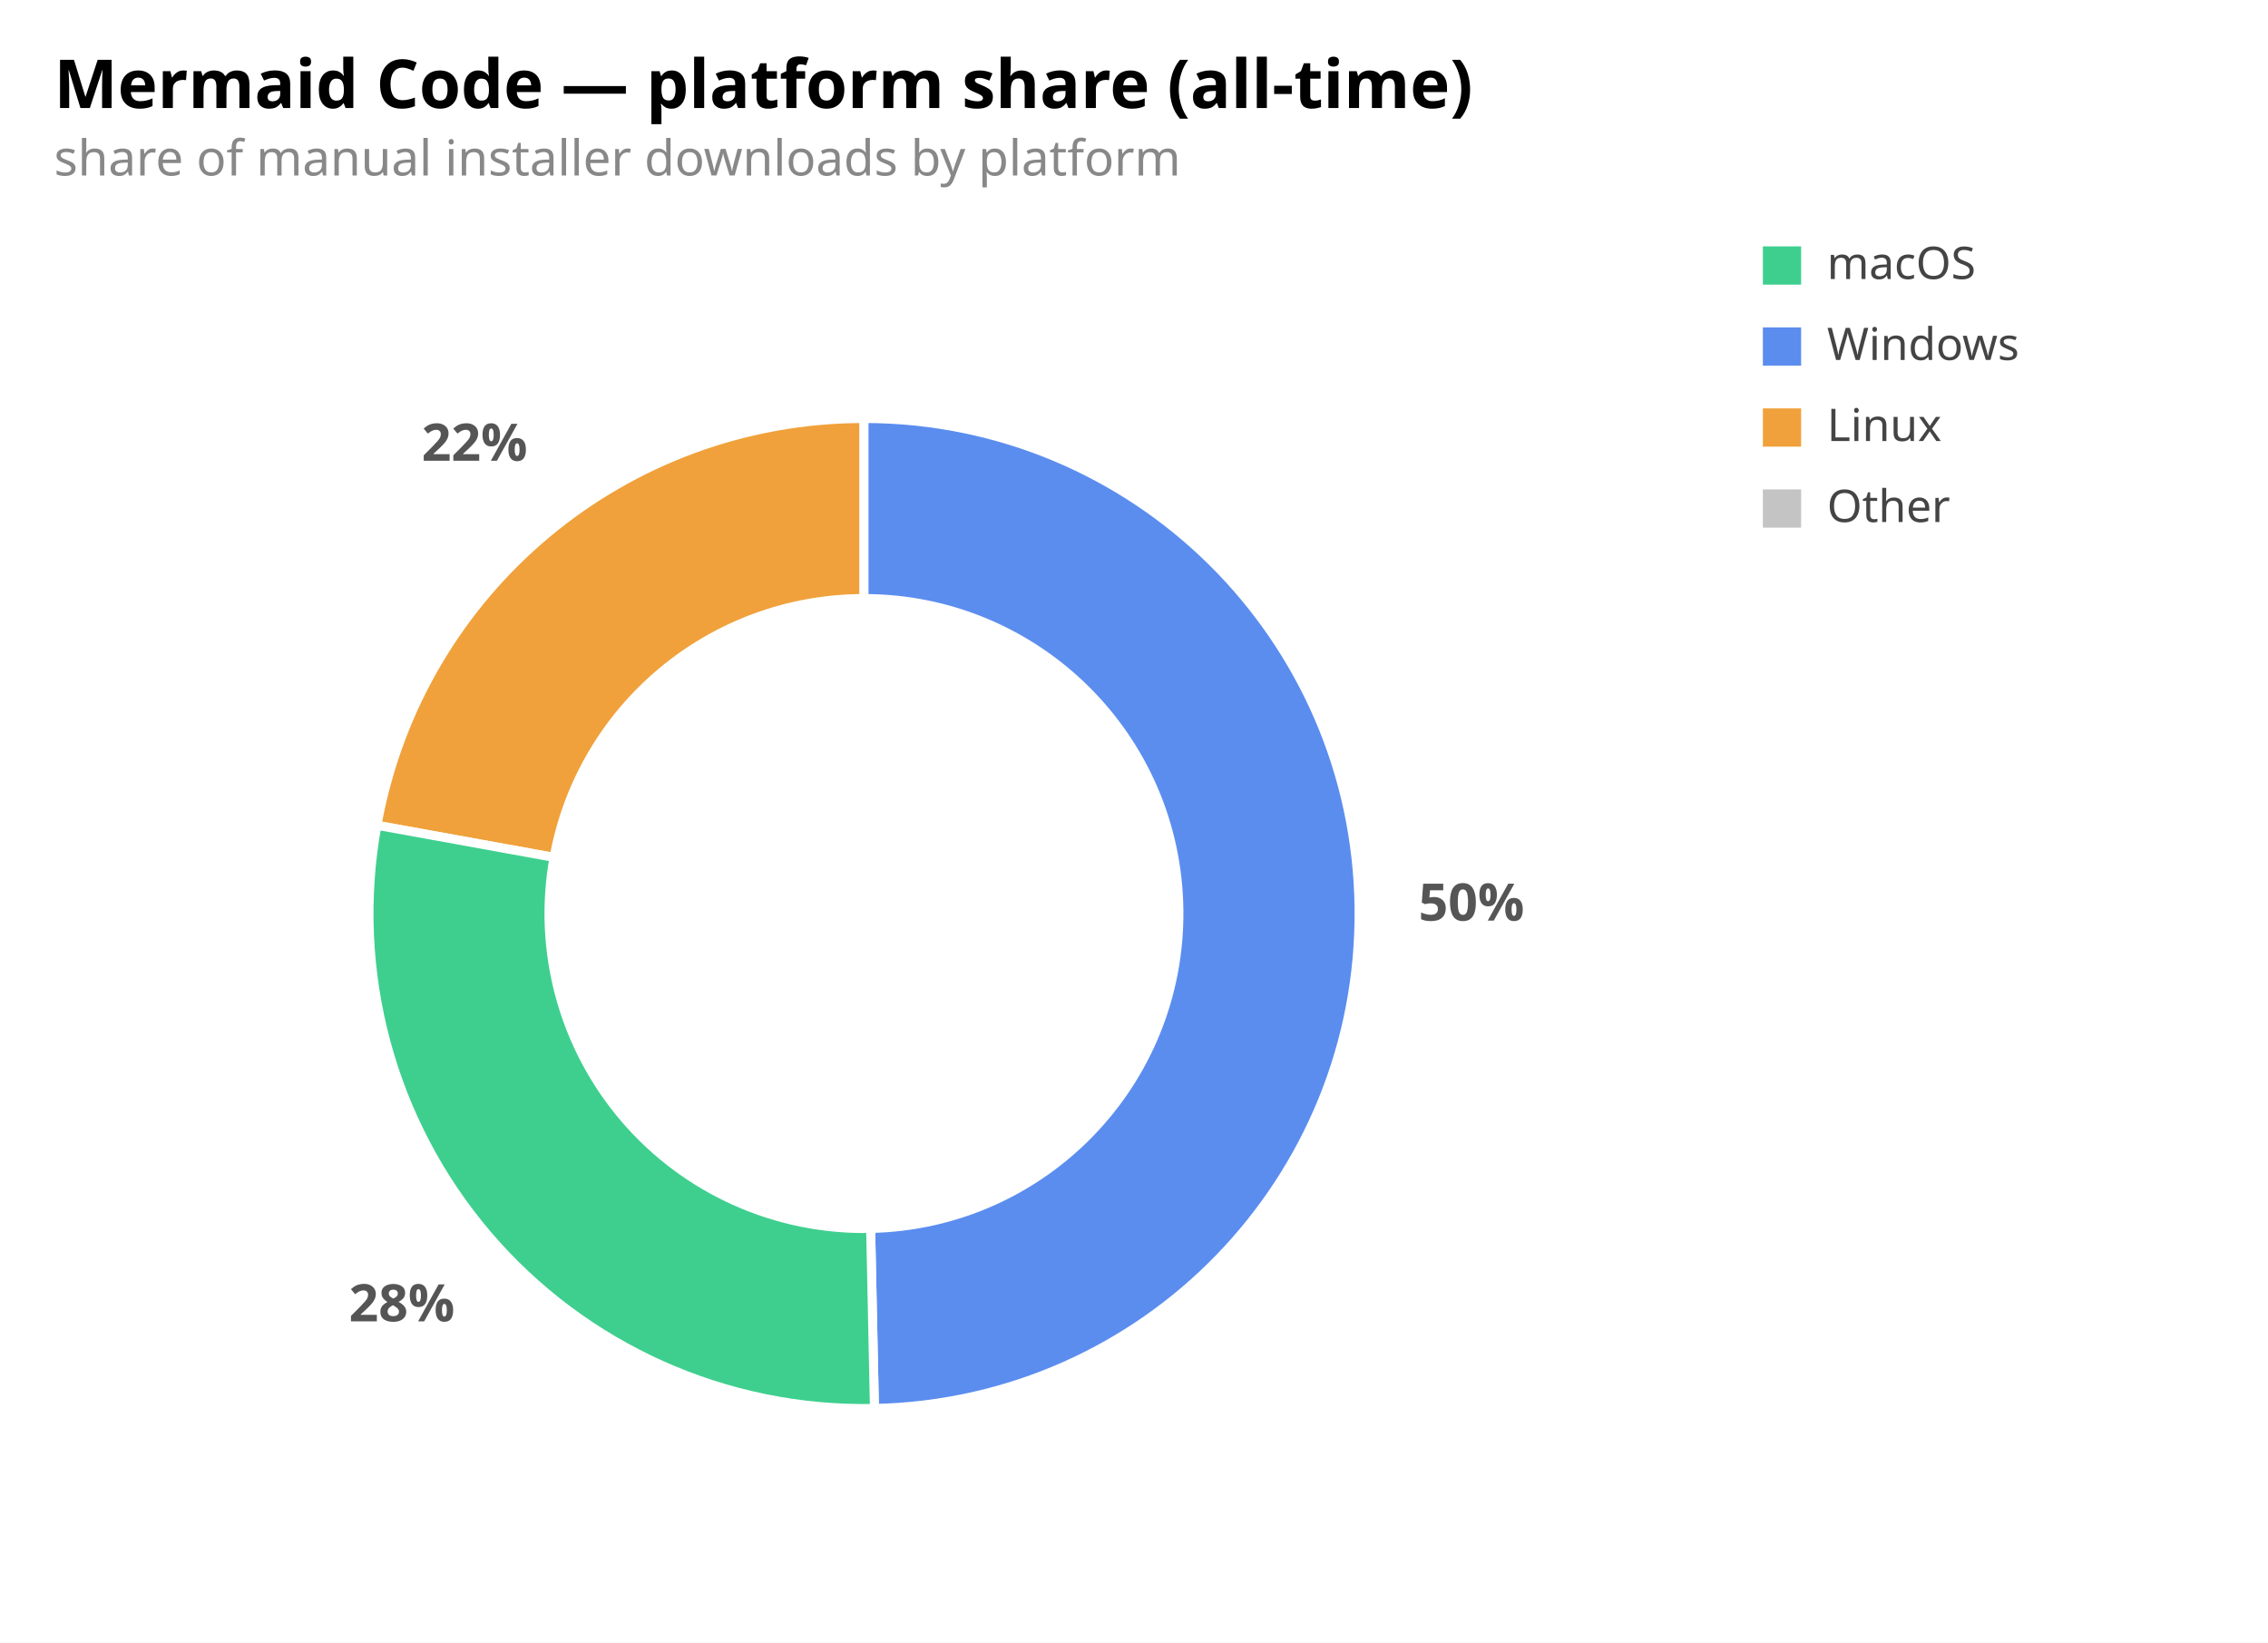
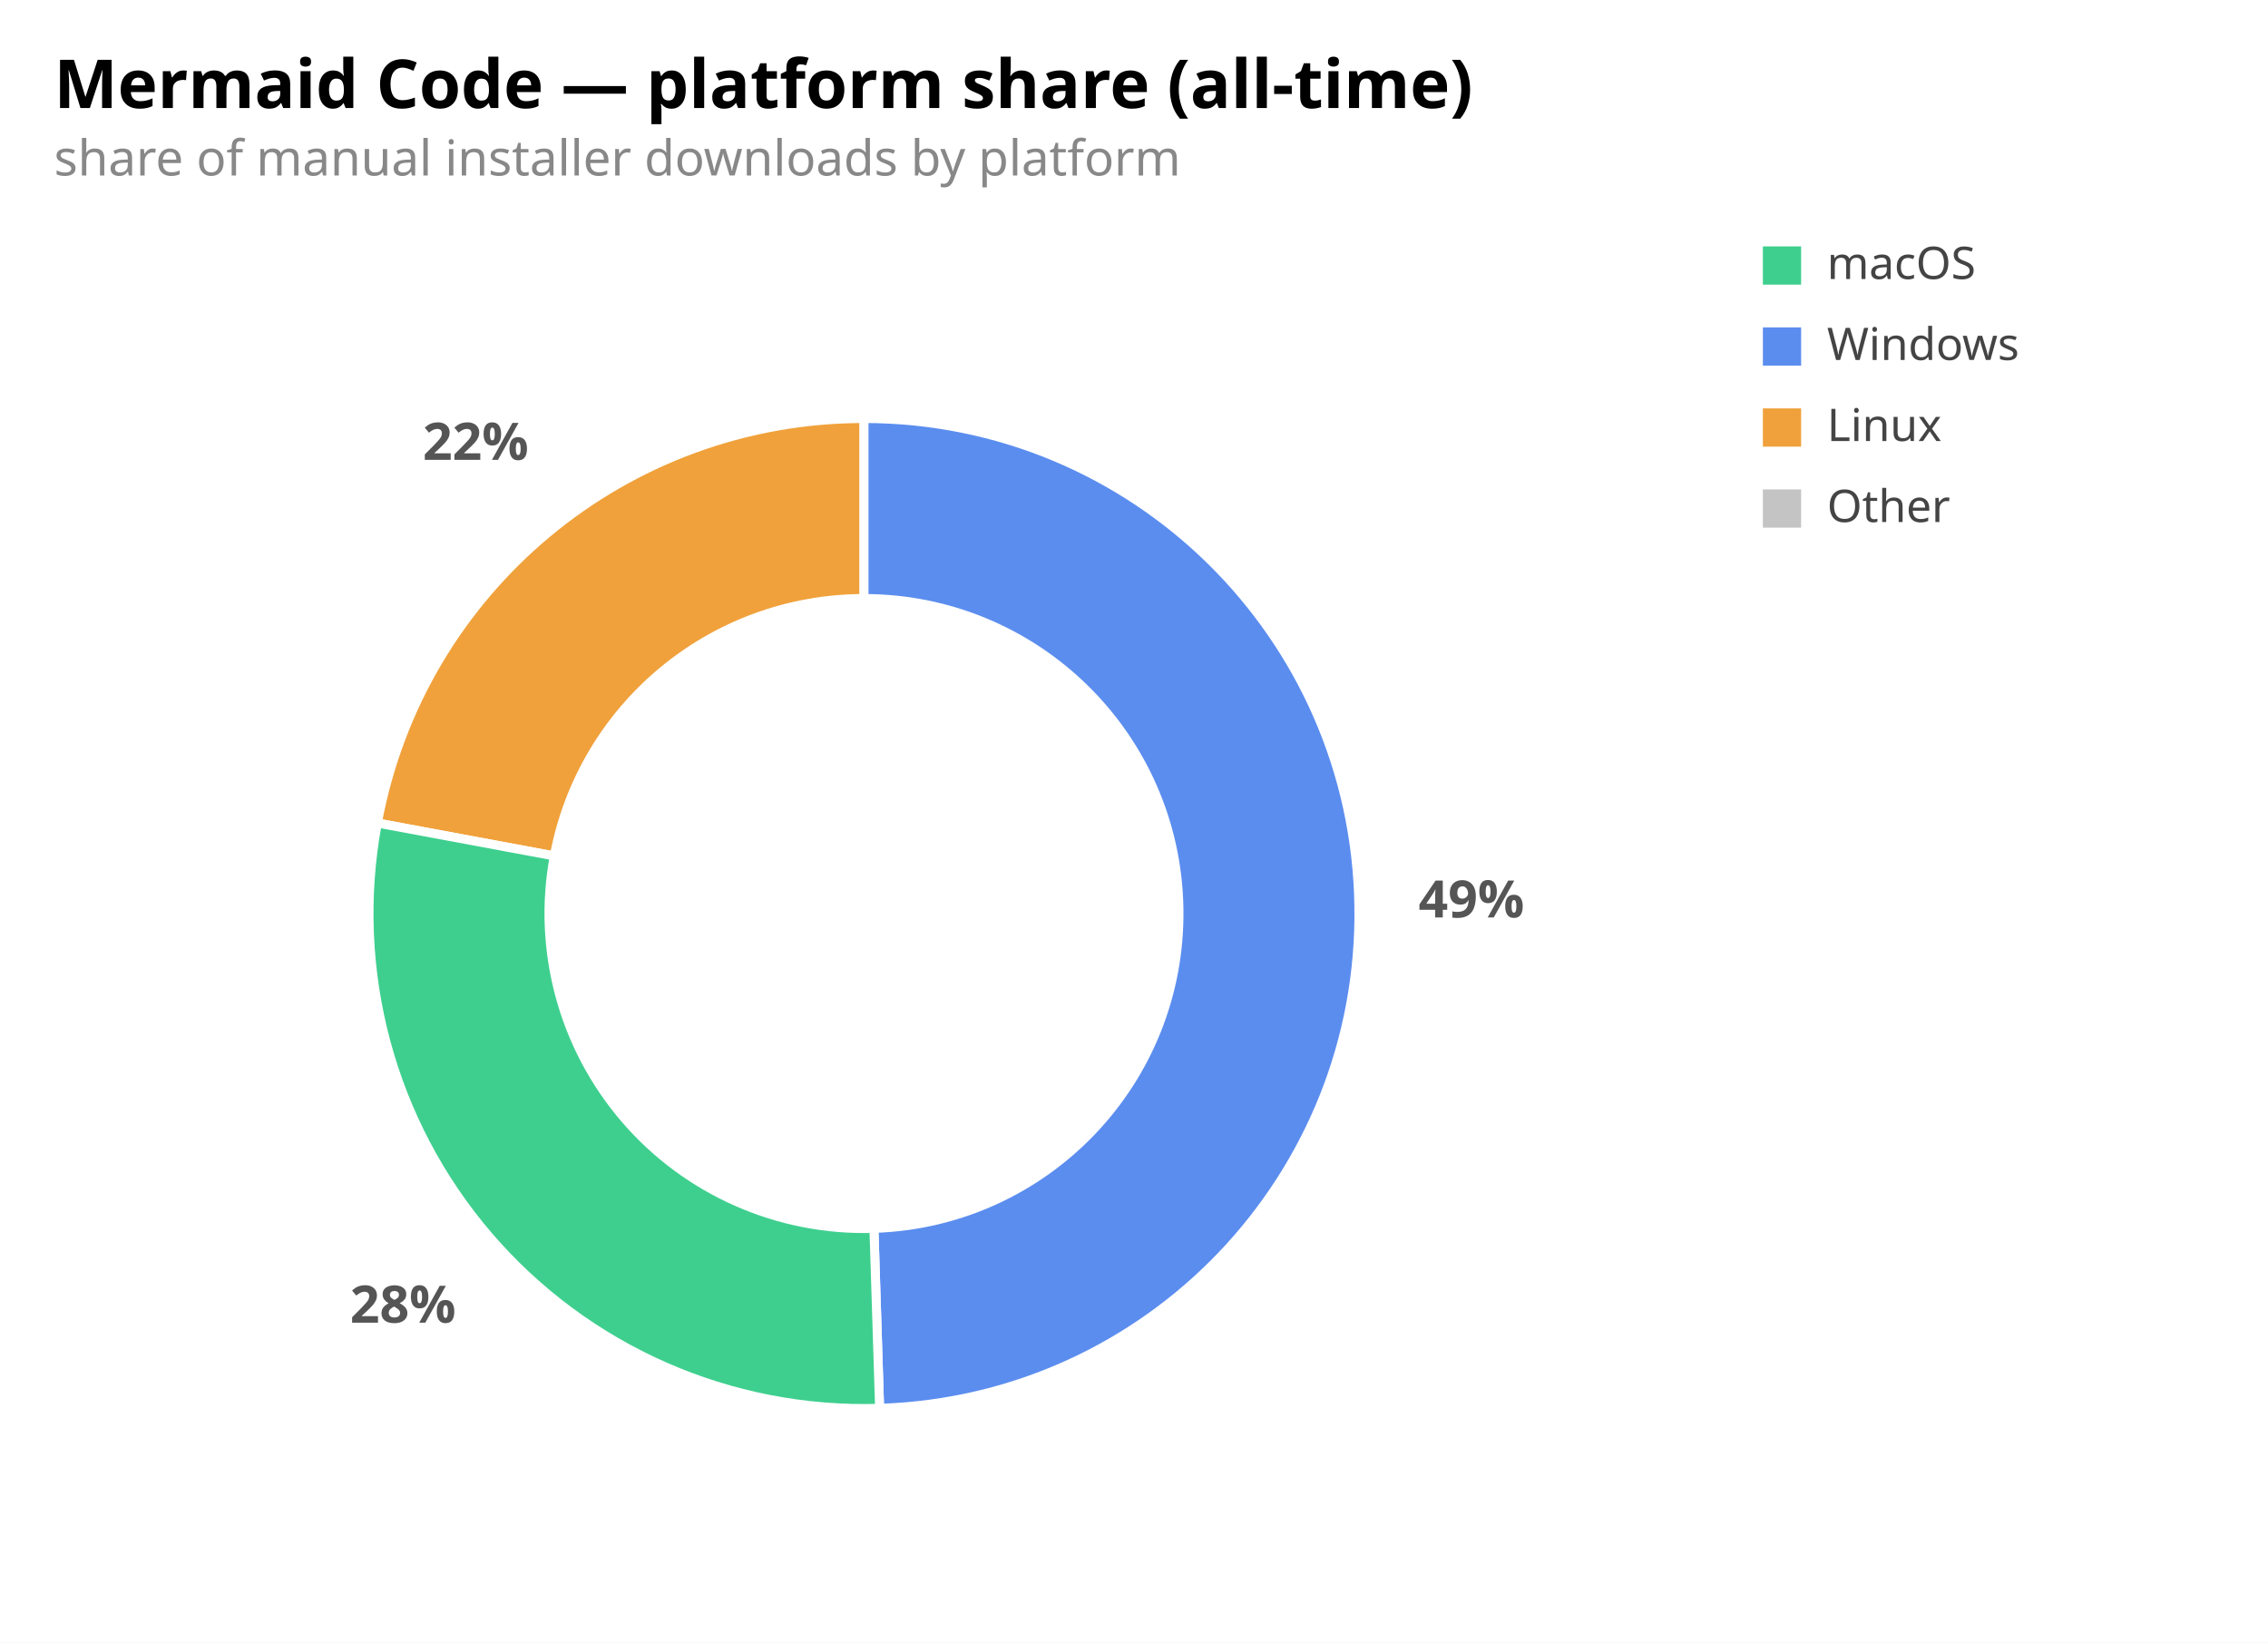
<svg xmlns="http://www.w3.org/2000/svg" version="1.1" class="marks" width="504" height="365" viewBox="0 0 504 365">
  <rect width="504" height="365" fill="white" />
  <g fill="none" stroke-miterlimit="4" transform="translate(12,53)">
    <g class="mark-group role-frame root" role="graphics-object" aria-roledescription="group mark container">
      <g transform="translate(0,0)">
        <path class="background" aria-hidden="true" d="M0,0h360v300h-360Z" />
        <g>
          <g class="mark-arc role-mark layer_0_marks" role="graphics-object" aria-roledescription="arc mark container">
-             <path aria-label="downloads: 66; platform: Linux" role="graphics-symbol" aria-roledescription="arc mark" transform="translate(180,150)" d="M0,-110A110,110,0,0,0,-108.238,-19.609L-68.879,-12.478A70,70,0,0,1,0,-70Z" fill="#f0a13b" stroke="white" stroke-width="2" />
-             <path aria-label="downloads: 148; platform: Windows" role="graphics-symbol" aria-roledescription="arc mark" transform="translate(180,150)" d="M2.319,109.976A110,110,0,0,0,0,-110L0,-70A70,70,0,0,1,1.476,69.984Z" fill="#5b8def" stroke="white" stroke-width="2" />
-             <path aria-label="downloads: 84; platform: macOS" role="graphics-symbol" aria-roledescription="arc mark" transform="translate(180,150)" d="M-108.238,-19.609A110,110,0,0,0,2.319,109.976L1.476,69.984A70,70,0,0,1,-68.879,-12.478Z" fill="#3ecf8e" stroke="white" stroke-width="2" />
+             <path aria-label="downloads: 66; platform: Linux" role="graphics-symbol" aria-roledescription="arc mark" transform="translate(180,150)" d="M0,-110A110,110,0,0,0,-108.146,-20.112L-68.82,-12.799A70,70,0,0,1,0,-70Z" fill="#f0a13b" stroke="white" stroke-width="2" />
+             <path aria-label="downloads: 148; platform: Windows" role="graphics-symbol" aria-roledescription="arc mark" transform="translate(180,150)" d="M3.467,109.945A110,110,0,0,0,0,-110L0,-70A70,70,0,0,1,2.206,69.965Z" fill="#5b8def" stroke="white" stroke-width="2" />
+             <path aria-label="downloads: 85; platform: macOS" role="graphics-symbol" aria-roledescription="arc mark" transform="translate(180,150)" d="M-108.146,-20.112A110,110,0,0,0,3.467,109.945L2.206,69.965A70,70,0,0,1,-68.82,-12.799Z" fill="#3ecf8e" stroke="white" stroke-width="2" />
          </g>
          <g class="mark-text role-mark layer_1_marks" role="graphics-object" aria-roledescription="text mark container">
-             <text aria-label="downloads: 66; platform: Linux; frac: 22%" role="graphics-symbol" aria-roledescription="text mark" text-anchor="middle" transform="translate(93.46619,49.38099)" font-family="sans-serif" font-size="11.5px" font-weight="600" fill="#555" opacity="1">22%</text>
-             <text aria-label="downloads: 148; platform: Windows; frac: 50%" role="graphics-symbol" aria-roledescription="text mark" text-anchor="middle" transform="translate(314.9925,151.5768)" font-family="sans-serif" font-size="11.5px" font-weight="600" fill="#555" opacity="1">50%</text>
-             <text aria-label="downloads: 84; platform: macOS; frac: 28%" role="graphics-symbol" aria-roledescription="text mark" text-anchor="middle" transform="translate(77.29899,240.6214)" font-family="sans-serif" font-size="11.5px" font-weight="600" fill="#555" opacity="1">28%</text>
+             <text aria-label="downloads: 66; platform: Linux; frac: 22%" role="graphics-symbol" aria-roledescription="text mark" text-anchor="middle" transform="translate(93.70755,49.1799)" font-family="sans-serif" font-size="11.5px" font-weight="600" fill="#555" opacity="1">22%</text>
+             <text aria-label="downloads: 148; platform: Windows; frac: 49%" role="graphics-symbol" aria-roledescription="text mark" text-anchor="middle" transform="translate(314.9832,150.8724)" font-family="sans-serif" font-size="11.5px" font-weight="600" fill="#555" opacity="1">49%</text>
+             <text aria-label="downloads: 85; platform: macOS; frac: 28%" role="graphics-symbol" aria-roledescription="text mark" text-anchor="middle" transform="translate(77.55275,240.9179)" font-family="sans-serif" font-size="11.5px" font-weight="600" fill="#555" opacity="1">28%</text>
          </g>
          <g class="mark-group role-legend" role="graphics-symbol" aria-roledescription="legend" aria-label="Symbol legend for fill color with 4 values: macOS, Windows, Linux, Other">
            <g transform="translate(378,0)">
              <path class="background" aria-hidden="true" d="M0,0h72v68h-72Z" pointer-events="none" />
              <g>
                <g class="mark-group role-legend-entry">
                  <g transform="translate(0,0)">
                    <path class="background" aria-hidden="true" d="M0,0h0v0h0Z" pointer-events="none" />
                    <g>
                      <g class="mark-group role-scope" role="graphics-object" aria-roledescription="group mark container">
                        <g transform="translate(0,0)">
                          <path class="background" aria-hidden="true" d="M0,0h72v14h-72Z" pointer-events="none" opacity="1" />
                          <g>
                            <g class="mark-symbol role-legend-symbol" pointer-events="none">
                              <path transform="translate(6,6)" d="M-5,-5h10v10h-10Z" fill="#3ecf8e" stroke="white" stroke-width="1.5" opacity="1" />
                            </g>
                            <g class="mark-text role-legend-label" pointer-events="none">
                              <text text-anchor="start" transform="translate(16,9)" font-family="sans-serif" font-size="10px" fill="#444" opacity="1">macOS</text>
                            </g>
                          </g>
                          <path class="foreground" aria-hidden="true" d="" pointer-events="none" display="none" />
                        </g>
                        <g transform="translate(0,18)">
                          <path class="background" aria-hidden="true" d="M0,0h72v14h-72Z" pointer-events="none" opacity="1" />
                          <g>
                            <g class="mark-symbol role-legend-symbol" pointer-events="none">
                              <path transform="translate(6,6)" d="M-5,-5h10v10h-10Z" fill="#5b8def" stroke="white" stroke-width="1.5" opacity="1" />
                            </g>
                            <g class="mark-text role-legend-label" pointer-events="none">
                              <text text-anchor="start" transform="translate(16,9)" font-family="sans-serif" font-size="10px" fill="#444" opacity="1">Windows</text>
                            </g>
                          </g>
                          <path class="foreground" aria-hidden="true" d="" pointer-events="none" display="none" />
                        </g>
                        <g transform="translate(0,36)">
                          <path class="background" aria-hidden="true" d="M0,0h72v14h-72Z" pointer-events="none" opacity="1" />
                          <g>
                            <g class="mark-symbol role-legend-symbol" pointer-events="none">
                              <path transform="translate(6,6)" d="M-5,-5h10v10h-10Z" fill="#f0a13b" stroke="white" stroke-width="1.5" opacity="1" />
                            </g>
                            <g class="mark-text role-legend-label" pointer-events="none">
                              <text text-anchor="start" transform="translate(16,9)" font-family="sans-serif" font-size="10px" fill="#444" opacity="1">Linux</text>
                            </g>
                          </g>
                          <path class="foreground" aria-hidden="true" d="" pointer-events="none" display="none" />
                        </g>
                        <g transform="translate(0,54)">
                          <path class="background" aria-hidden="true" d="M0,0h72v14h-72Z" pointer-events="none" opacity="1" />
                          <g>
                            <g class="mark-symbol role-legend-symbol" pointer-events="none">
                              <path transform="translate(6,6)" d="M-5,-5h10v10h-10Z" fill="#c4c4c4" stroke="white" stroke-width="1.5" opacity="1" />
                            </g>
                            <g class="mark-text role-legend-label" pointer-events="none">
                              <text text-anchor="start" transform="translate(16,9)" font-family="sans-serif" font-size="10px" fill="#444" opacity="1">Other</text>
                            </g>
                          </g>
                          <path class="foreground" aria-hidden="true" d="" pointer-events="none" display="none" />
                        </g>
                      </g>
                    </g>
                    <path class="foreground" aria-hidden="true" d="" pointer-events="none" display="none" />
                  </g>
                </g>
              </g>
              <path class="foreground" aria-hidden="true" d="" pointer-events="none" display="none" />
            </g>
          </g>
          <g class="mark-group role-title">
            <g transform="translate(0,-41)">
              <path class="background" aria-hidden="true" d="M0,0h0v0h0Z" pointer-events="none" />
              <g>
                <g class="mark-text role-title-text" role="graphics-symbol" aria-roledescription="title" aria-label="Title text 'Mermaid Code — platform share (all-time)'" pointer-events="none">
                  <text text-anchor="start" transform="translate(0,12)" font-family="sans-serif" font-size="15px" font-weight="600" fill="#000" opacity="1">Mermaid Code — platform share (all-time)</text>
                </g>
                <g class="mark-text role-title-subtitle" role="graphics-symbol" aria-roledescription="subtitle" aria-label="Subtitle text 'share of manual installer downloads by platform'" pointer-events="none">
                  <text text-anchor="start" transform="translate(0,27)" font-family="sans-serif" font-size="11px" fill="#888" opacity="1">share of manual installer downloads by platform</text>
                </g>
              </g>
              <path class="foreground" aria-hidden="true" d="" pointer-events="none" display="none" />
            </g>
          </g>
        </g>
        <path class="foreground" aria-hidden="true" d="" display="none" />
      </g>
    </g>
  </g>
</svg>
